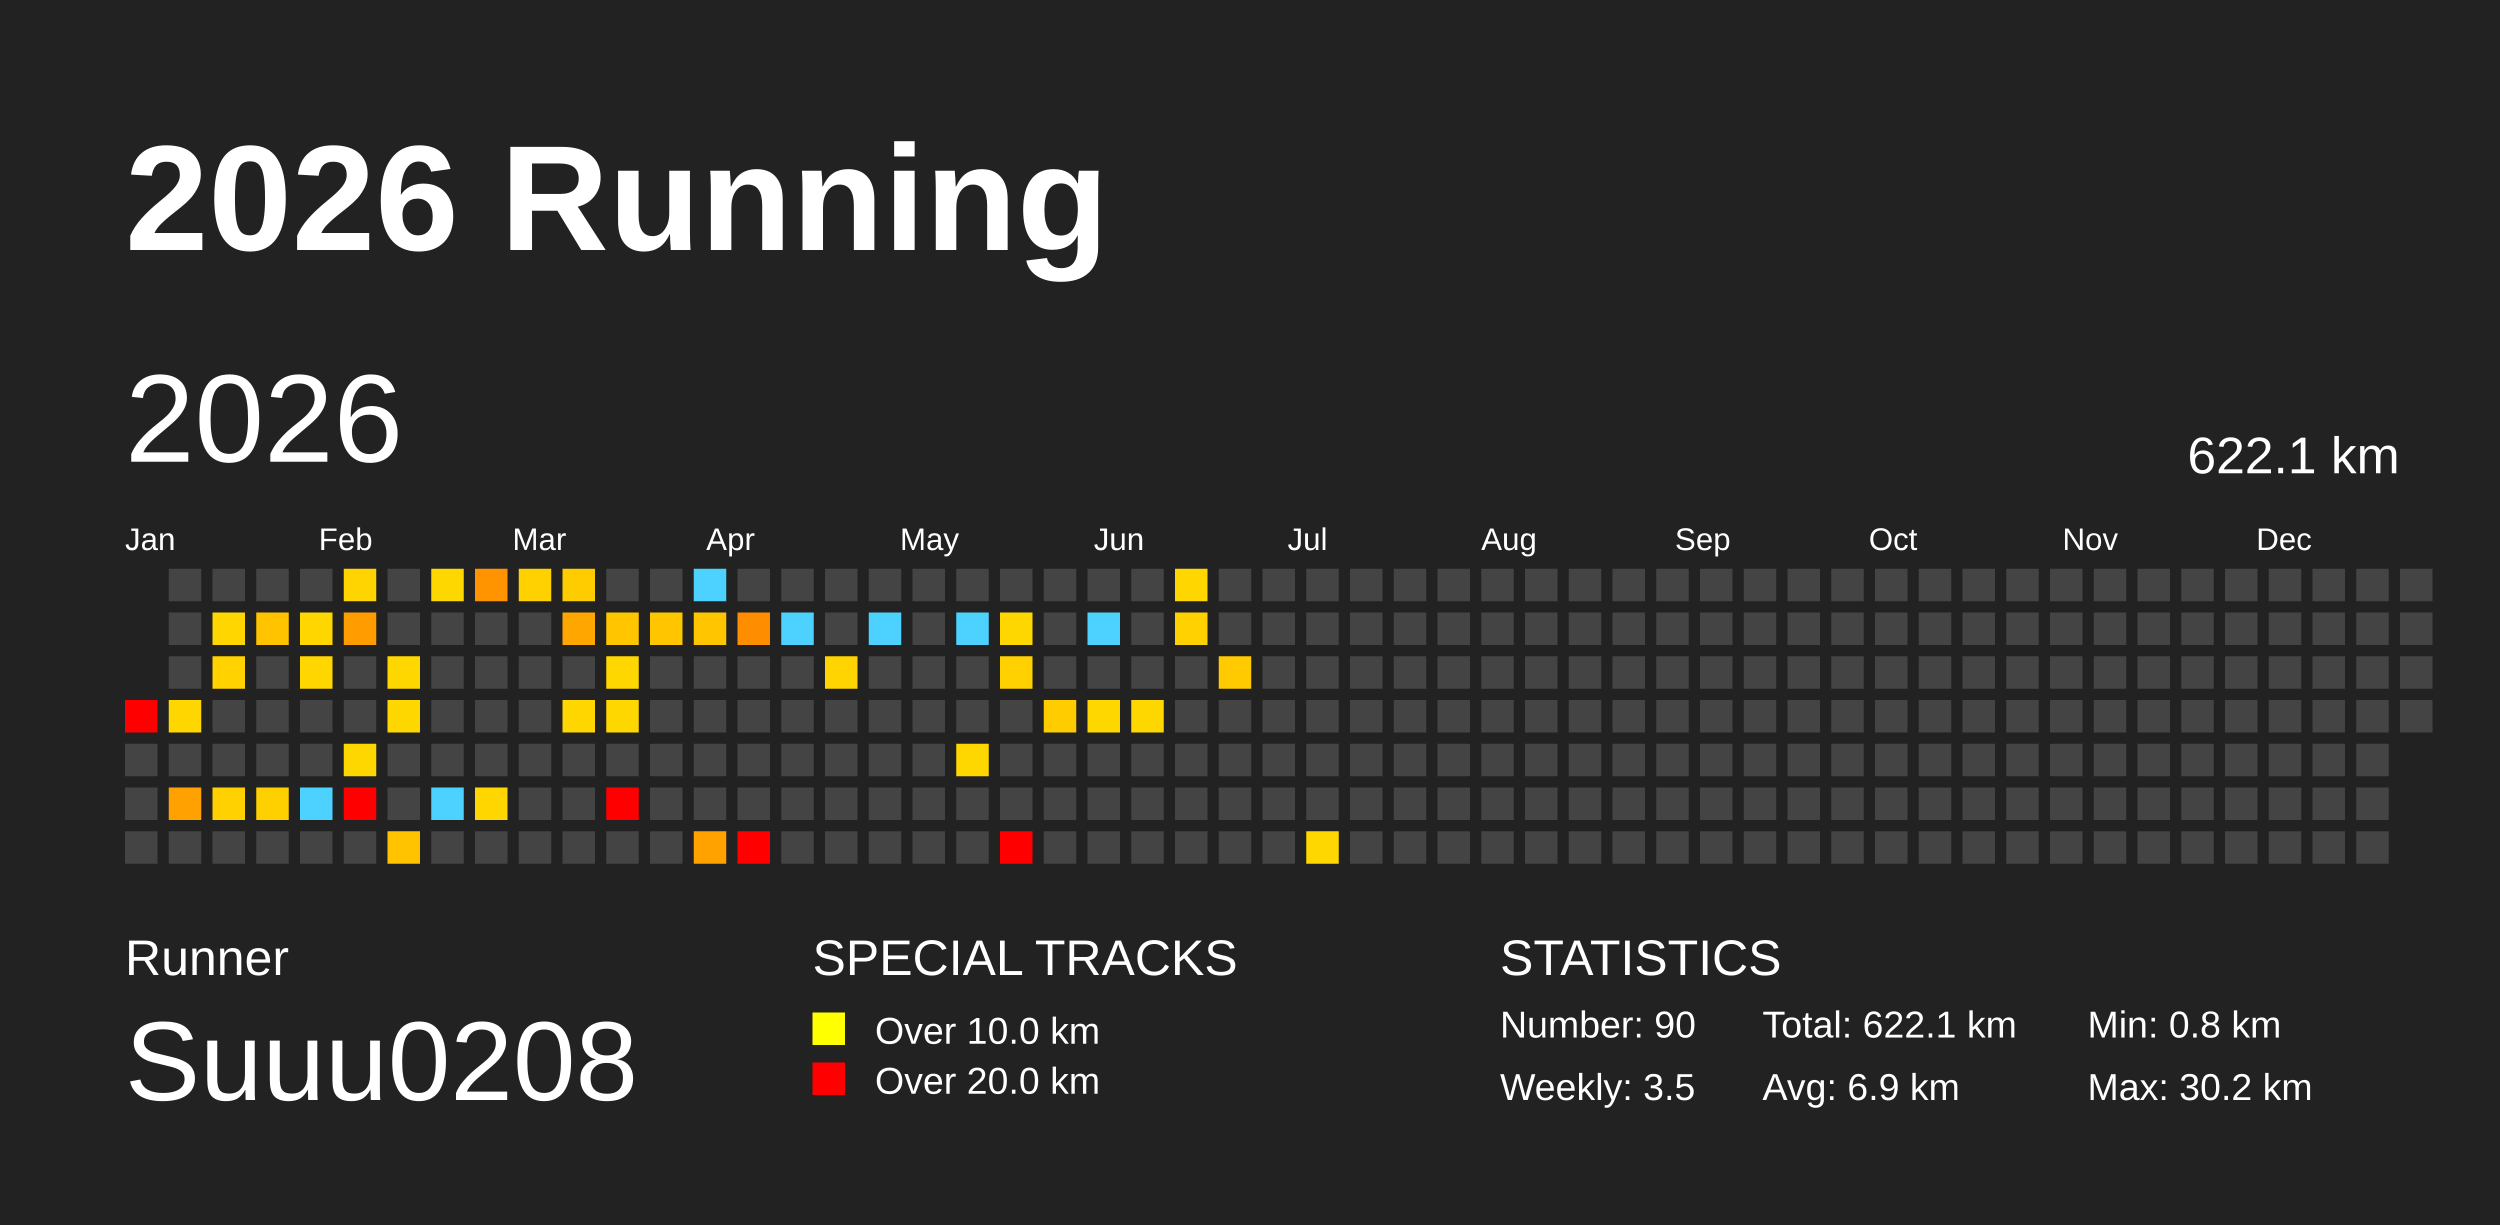
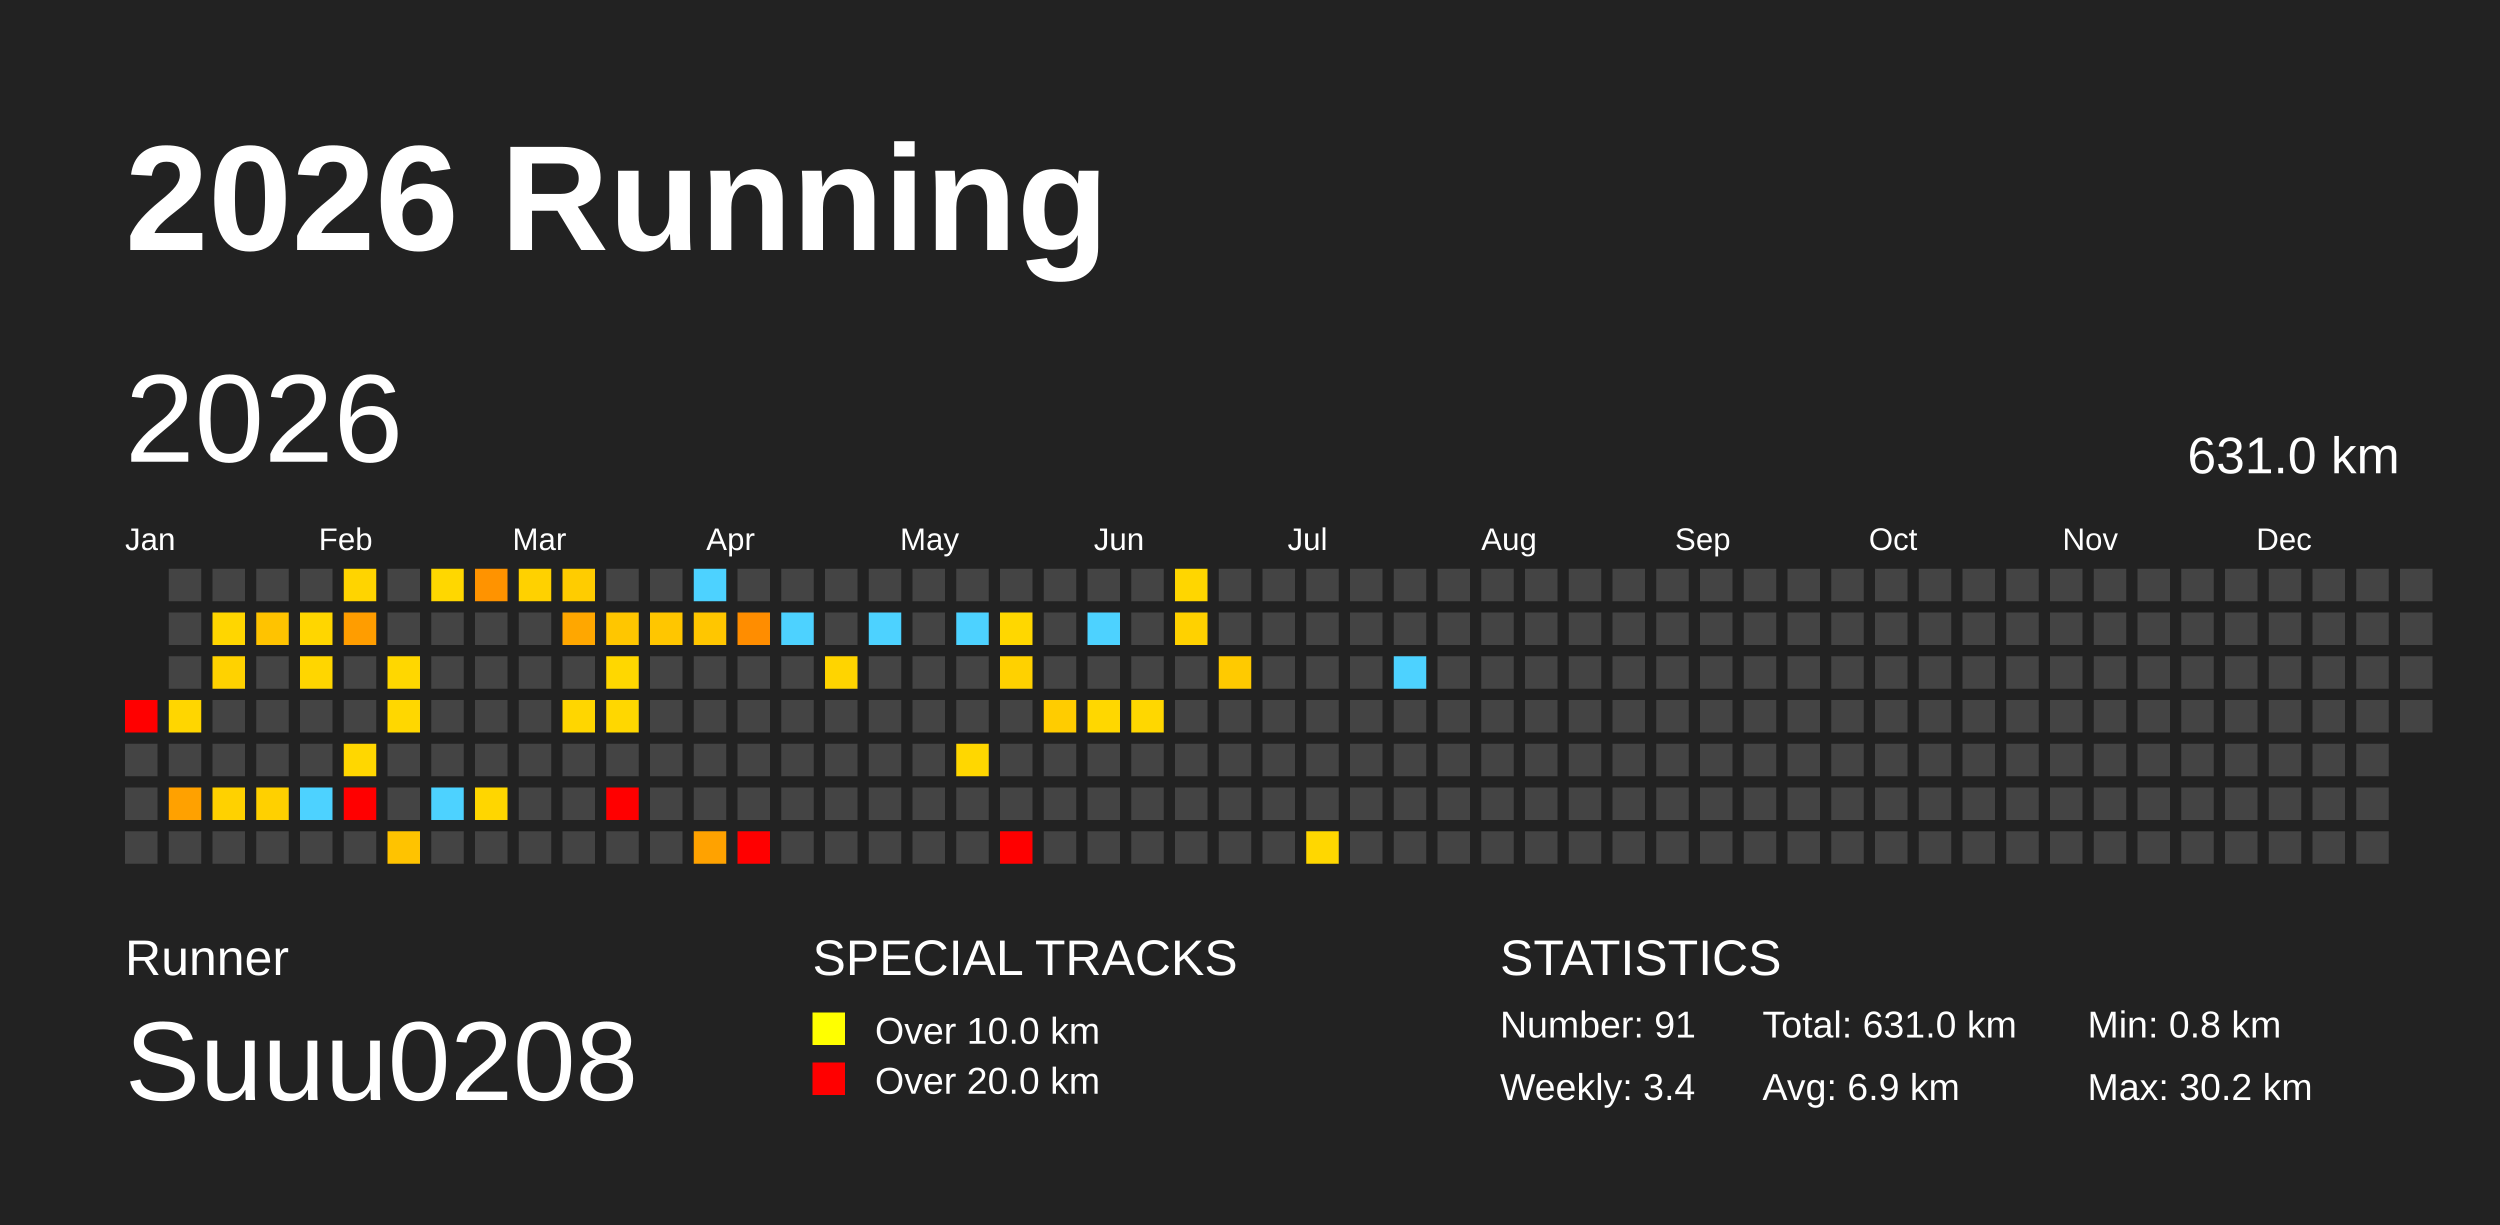
<svg xmlns="http://www.w3.org/2000/svg" baseProfile="full" height="98mm" version="1.1" viewBox="0,0,200,98" width="200mm">
  <defs />
  <rect fill="#222222" height="98" width="200" x="0" y="0" />
  <text fill="#FFFFFF" style="font-size:12px; font-family:Arial; font-weight:bold;" x="10" y="20">2026 Running</text>
  <text fill="#FFFFFF" style="font-size:4px; font-family:Arial" x="10" y="78">Runner</text>
  <text fill="#FFFFFF" style="font-size:9px; font-family:Arial" x="10" y="88">Suuu0208</text>
  <text fill="#FFFFFF" style="font-size:4px; font-family:Arial" x="65" y="78">SPECIAL TRACKS</text>
  <rect fill="yellow" height="2.6" width="2.6" x="65" y="81" />
  <text fill="#FFFFFF" style="font-size:3px; font-family:Arial" x="70" y="83.5">Over 10.0 km</text>
  <rect fill="red" height="2.6" width="2.6" x="65" y="85" />
  <text fill="#FFFFFF" style="font-size:3px; font-family:Arial" x="70" y="87.5">Over 20.0 km</text>
  <text fill="#FFFFFF" style="font-size:4px; font-family:Arial" x="120" y="78">STATISTICS</text>
-   <text fill="#FFFFFF" style="font-size:3px; font-family:Arial" x="120" y="83">Number: 90</text>
-   <text fill="#FFFFFF" style="font-size:3px; font-family:Arial" x="120" y="88">Weekly: 3.5</text>
-   <text fill="#FFFFFF" style="font-size:3px; font-family:Arial" x="141" y="83">Total: 622.1 km</text>
+   <text fill="#FFFFFF" style="font-size:3px; font-family:Arial" x="120" y="83">Number: 91</text>
+   <text fill="#FFFFFF" style="font-size:3px; font-family:Arial" x="120" y="88">Weekly: 3.4</text>
+   <text fill="#FFFFFF" style="font-size:3px; font-family:Arial" x="141" y="83">Total: 631.0 km</text>
  <text fill="#FFFFFF" style="font-size:3px; font-family:Arial" x="141" y="88">Avg: 6.9 km</text>
  <text fill="#FFFFFF" style="font-size:3px; font-family:Arial" x="167" y="83">Min: 0.8 km</text>
  <text fill="#FFFFFF" style="font-size:3px; font-family:Arial" x="167" y="88">Max: 30.2 km</text>
  <text dominant-baseline="hanging" fill="#FFFFFF" style="font-size:10.0px; font-family:Arial;" x="10" y="30">2026</text>
-   <text dominant-baseline="hanging" fill="#FFFFFF" style="font-size:4.125px; font-family:Arial;" x="175" y="35">622.1 km</text>
+   <text dominant-baseline="hanging" fill="#FFFFFF" style="font-size:4.125px; font-family:Arial;" x="175" y="35">631.0 km</text>
  <text fill="#FFFFFF" style="font-size:2.5px; font-family:Arial" x="10.0" y="44">Jan</text>
  <text fill="#FFFFFF" style="font-size:2.5px; font-family:Arial" x="25.5" y="44">Feb</text>
  <text fill="#FFFFFF" style="font-size:2.5px; font-family:Arial" x="41.0" y="44">Mar</text>
  <text fill="#FFFFFF" style="font-size:2.5px; font-family:Arial" x="56.5" y="44">Apr</text>
  <text fill="#FFFFFF" style="font-size:2.5px; font-family:Arial" x="72.0" y="44">May</text>
  <text fill="#FFFFFF" style="font-size:2.5px; font-family:Arial" x="87.5" y="44">Jun</text>
  <text fill="#FFFFFF" style="font-size:2.5px; font-family:Arial" x="103.0" y="44">Jul</text>
  <text fill="#FFFFFF" style="font-size:2.5px; font-family:Arial" x="118.5" y="44">Aug</text>
  <text fill="#FFFFFF" style="font-size:2.5px; font-family:Arial" x="134.0" y="44">Sep</text>
  <text fill="#FFFFFF" style="font-size:2.5px; font-family:Arial" x="149.5" y="44">Oct</text>
  <text fill="#FFFFFF" style="font-size:2.5px; font-family:Arial" x="165.0" y="44">Nov</text>
  <text fill="#FFFFFF" style="font-size:2.5px; font-family:Arial" x="180.5" y="44">Dec</text>
  <rect fill="red" height="2.6" width="2.6" x="10.0" y="56.0" />
  <rect fill="#444444" height="2.6" width="2.6" x="10.0" y="59.5" />
  <rect fill="#444444" height="2.6" width="2.6" x="10.0" y="63.0" />
  <rect fill="#444444" height="2.6" width="2.6" x="10.0" y="66.5" />
  <rect fill="#444444" height="2.6" width="2.6" x="13.5" y="45.5" />
  <rect fill="#444444" height="2.6" width="2.6" x="13.5" y="49.0" />
  <rect fill="#444444" height="2.6" width="2.6" x="13.5" y="52.5" />
  <rect fill="#ffd600" height="2.6" width="2.6" x="13.5" y="56.0" />
  <rect fill="#444444" height="2.6" width="2.6" x="13.5" y="59.5" />
  <rect fill="#ffa100" height="2.6" width="2.6" x="13.5" y="63.0" />
  <rect fill="#444444" height="2.6" width="2.6" x="13.5" y="66.5" />
  <rect fill="#444444" height="2.6" width="2.6" x="17.0" y="45.5" />
  <rect fill="#ffd600" height="2.6" width="2.6" x="17.0" y="49.0" />
  <rect fill="#ffd200" height="2.6" width="2.6" x="17.0" y="52.5" />
  <rect fill="#444444" height="2.6" width="2.6" x="17.0" y="56.0" />
  <rect fill="#444444" height="2.6" width="2.6" x="17.0" y="59.5" />
  <rect fill="#ffd100" height="2.6" width="2.6" x="17.0" y="63.0" />
  <rect fill="#444444" height="2.6" width="2.6" x="17.0" y="66.5" />
  <rect fill="#444444" height="2.6" width="2.6" x="20.5" y="45.5" />
  <rect fill="#ffc300" height="2.6" width="2.6" x="20.5" y="49.0" />
  <rect fill="#444444" height="2.6" width="2.6" x="20.5" y="52.5" />
  <rect fill="#444444" height="2.6" width="2.6" x="20.5" y="56.0" />
  <rect fill="#444444" height="2.6" width="2.6" x="20.5" y="59.5" />
  <rect fill="#ffd000" height="2.6" width="2.6" x="20.5" y="63.0" />
  <rect fill="#444444" height="2.6" width="2.6" x="20.5" y="66.5" />
  <rect fill="#444444" height="2.6" width="2.6" x="24.0" y="45.5" />
  <rect fill="#ffd600" height="2.6" width="2.6" x="24.0" y="49.0" />
  <rect fill="#ffd600" height="2.6" width="2.6" x="24.0" y="52.5" />
  <rect fill="#444444" height="2.6" width="2.6" x="24.0" y="56.0" />
  <rect fill="#444444" height="2.6" width="2.6" x="24.0" y="59.5" />
  <rect fill="#4dd2ff" height="2.6" width="2.6" x="24.0" y="63.0" />
  <rect fill="#444444" height="2.6" width="2.6" x="24.0" y="66.5" />
  <rect fill="#ffd400" height="2.6" width="2.6" x="27.5" y="45.5" />
  <rect fill="#ff9d00" height="2.6" width="2.6" x="27.5" y="49.0" />
  <rect fill="#444444" height="2.6" width="2.6" x="27.5" y="52.5" />
  <rect fill="#444444" height="2.6" width="2.6" x="27.5" y="56.0" />
  <rect fill="#ffd700" height="2.6" width="2.6" x="27.5" y="59.5" />
  <rect fill="red" height="2.6" width="2.6" x="27.5" y="63.0" />
  <rect fill="#444444" height="2.6" width="2.6" x="27.5" y="66.5" />
  <rect fill="#444444" height="2.6" width="2.6" x="31.0" y="45.5" />
  <rect fill="#444444" height="2.6" width="2.6" x="31.0" y="49.0" />
  <rect fill="#ffd700" height="2.6" width="2.6" x="31.0" y="52.5" />
  <rect fill="#ffd700" height="2.6" width="2.6" x="31.0" y="56.0" />
  <rect fill="#444444" height="2.6" width="2.6" x="31.0" y="59.5" />
  <rect fill="#444444" height="2.6" width="2.6" x="31.0" y="63.0" />
  <rect fill="#ffc300" height="2.6" width="2.6" x="31.0" y="66.5" />
  <rect fill="#ffd700" height="2.6" width="2.6" x="34.5" y="45.5" />
  <rect fill="#444444" height="2.6" width="2.6" x="34.5" y="49.0" />
  <rect fill="#444444" height="2.6" width="2.6" x="34.5" y="52.5" />
  <rect fill="#444444" height="2.6" width="2.6" x="34.5" y="56.0" />
  <rect fill="#444444" height="2.6" width="2.6" x="34.5" y="59.5" />
  <rect fill="#4dd2ff" height="2.6" width="2.6" x="34.5" y="63.0" />
  <rect fill="#444444" height="2.6" width="2.6" x="34.5" y="66.5" />
  <rect fill="#ff9300" height="2.6" width="2.6" x="38.0" y="45.5" />
  <rect fill="#444444" height="2.6" width="2.6" x="38.0" y="49.0" />
  <rect fill="#444444" height="2.6" width="2.6" x="38.0" y="52.5" />
  <rect fill="#444444" height="2.6" width="2.6" x="38.0" y="56.0" />
  <rect fill="#444444" height="2.6" width="2.6" x="38.0" y="59.5" />
  <rect fill="#ffd600" height="2.6" width="2.6" x="38.0" y="63.0" />
  <rect fill="#444444" height="2.6" width="2.6" x="38.0" y="66.5" />
  <rect fill="#ffd100" height="2.6" width="2.6" x="41.5" y="45.5" />
  <rect fill="#444444" height="2.6" width="2.6" x="41.5" y="49.0" />
  <rect fill="#444444" height="2.6" width="2.6" x="41.5" y="52.5" />
  <rect fill="#444444" height="2.6" width="2.6" x="41.5" y="56.0" />
  <rect fill="#444444" height="2.6" width="2.6" x="41.5" y="59.5" />
  <rect fill="#444444" height="2.6" width="2.6" x="41.5" y="63.0" />
  <rect fill="#444444" height="2.6" width="2.6" x="41.5" y="66.5" />
  <rect fill="#ffcc00" height="2.6" width="2.6" x="45.0" y="45.5" />
  <rect fill="#ffa700" height="2.6" width="2.6" x="45.0" y="49.0" />
  <rect fill="#444444" height="2.6" width="2.6" x="45.0" y="52.5" />
  <rect fill="#ffd600" height="2.6" width="2.6" x="45.0" y="56.0" />
  <rect fill="#444444" height="2.6" width="2.6" x="45.0" y="59.5" />
  <rect fill="#444444" height="2.6" width="2.6" x="45.0" y="63.0" />
  <rect fill="#444444" height="2.6" width="2.6" x="45.0" y="66.5" />
  <rect fill="#444444" height="2.6" width="2.6" x="48.5" y="45.5" />
  <rect fill="#ffc600" height="2.6" width="2.6" x="48.5" y="49.0" />
  <rect fill="#ffd700" height="2.6" width="2.6" x="48.5" y="52.5" />
  <rect fill="#ffd700" height="2.6" width="2.6" x="48.5" y="56.0" />
  <rect fill="#444444" height="2.6" width="2.6" x="48.5" y="59.5" />
  <rect fill="red" height="2.6" width="2.6" x="48.5" y="63.0" />
  <rect fill="#444444" height="2.6" width="2.6" x="48.5" y="66.5" />
  <rect fill="#444444" height="2.6" width="2.6" x="52.0" y="45.5" />
  <rect fill="#ffc600" height="2.6" width="2.6" x="52.0" y="49.0" />
  <rect fill="#444444" height="2.6" width="2.6" x="52.0" y="52.5" />
  <rect fill="#444444" height="2.6" width="2.6" x="52.0" y="56.0" />
  <rect fill="#444444" height="2.6" width="2.6" x="52.0" y="59.5" />
  <rect fill="#444444" height="2.6" width="2.6" x="52.0" y="63.0" />
  <rect fill="#444444" height="2.6" width="2.6" x="52.0" y="66.5" />
  <rect fill="#4dd2ff" height="2.6" width="2.6" x="55.5" y="45.5" />
  <rect fill="#ffc600" height="2.6" width="2.6" x="55.5" y="49.0" />
  <rect fill="#444444" height="2.6" width="2.6" x="55.5" y="52.5" />
  <rect fill="#444444" height="2.6" width="2.6" x="55.5" y="56.0" />
  <rect fill="#444444" height="2.6" width="2.6" x="55.5" y="59.5" />
  <rect fill="#444444" height="2.6" width="2.6" x="55.5" y="63.0" />
  <rect fill="#ffa200" height="2.6" width="2.6" x="55.5" y="66.5" />
  <rect fill="#444444" height="2.6" width="2.6" x="59.0" y="45.5" />
  <rect fill="#ff8d00" height="2.6" width="2.6" x="59.0" y="49.0" />
  <rect fill="#444444" height="2.6" width="2.6" x="59.0" y="52.5" />
  <rect fill="#444444" height="2.6" width="2.6" x="59.0" y="56.0" />
  <rect fill="#444444" height="2.6" width="2.6" x="59.0" y="59.5" />
  <rect fill="#444444" height="2.6" width="2.6" x="59.0" y="63.0" />
  <rect fill="red" height="2.6" width="2.6" x="59.0" y="66.5" />
  <rect fill="#444444" height="2.6" width="2.6" x="62.5" y="45.5" />
  <rect fill="#4dd2ff" height="2.6" width="2.6" x="62.5" y="49.0" />
  <rect fill="#444444" height="2.6" width="2.6" x="62.5" y="52.5" />
  <rect fill="#444444" height="2.6" width="2.6" x="62.5" y="56.0" />
  <rect fill="#444444" height="2.6" width="2.6" x="62.5" y="59.5" />
  <rect fill="#444444" height="2.6" width="2.6" x="62.5" y="63.0" />
  <rect fill="#444444" height="2.6" width="2.6" x="62.5" y="66.5" />
  <rect fill="#444444" height="2.6" width="2.6" x="66.0" y="45.5" />
  <rect fill="#444444" height="2.6" width="2.6" x="66.0" y="49.0" />
  <rect fill="#ffd400" height="2.6" width="2.6" x="66.0" y="52.5" />
  <rect fill="#444444" height="2.6" width="2.6" x="66.0" y="56.0" />
  <rect fill="#444444" height="2.6" width="2.6" x="66.0" y="59.5" />
  <rect fill="#444444" height="2.6" width="2.6" x="66.0" y="63.0" />
  <rect fill="#444444" height="2.6" width="2.6" x="66.0" y="66.5" />
  <rect fill="#444444" height="2.6" width="2.6" x="69.5" y="45.5" />
  <rect fill="#4dd2ff" height="2.6" width="2.6" x="69.5" y="49.0" />
  <rect fill="#444444" height="2.6" width="2.6" x="69.5" y="52.5" />
  <rect fill="#444444" height="2.6" width="2.6" x="69.5" y="56.0" />
  <rect fill="#444444" height="2.6" width="2.6" x="69.5" y="59.5" />
  <rect fill="#444444" height="2.6" width="2.6" x="69.5" y="63.0" />
  <rect fill="#444444" height="2.6" width="2.6" x="69.5" y="66.5" />
  <rect fill="#444444" height="2.6" width="2.6" x="73.0" y="45.5" />
  <rect fill="#444444" height="2.6" width="2.6" x="73.0" y="49.0" />
  <rect fill="#444444" height="2.6" width="2.6" x="73.0" y="52.5" />
  <rect fill="#444444" height="2.6" width="2.6" x="73.0" y="56.0" />
  <rect fill="#444444" height="2.6" width="2.6" x="73.0" y="59.5" />
  <rect fill="#444444" height="2.6" width="2.6" x="73.0" y="63.0" />
  <rect fill="#444444" height="2.6" width="2.6" x="73.0" y="66.5" />
  <rect fill="#444444" height="2.6" width="2.6" x="76.5" y="45.5" />
  <rect fill="#4dd2ff" height="2.6" width="2.6" x="76.5" y="49.0" />
  <rect fill="#444444" height="2.6" width="2.6" x="76.5" y="52.5" />
  <rect fill="#444444" height="2.6" width="2.6" x="76.5" y="56.0" />
  <rect fill="#ffd700" height="2.6" width="2.6" x="76.5" y="59.5" />
  <rect fill="#444444" height="2.6" width="2.6" x="76.5" y="63.0" />
  <rect fill="#444444" height="2.6" width="2.6" x="76.5" y="66.5" />
  <rect fill="#444444" height="2.6" width="2.6" x="80.0" y="45.5" />
  <rect fill="#ffd700" height="2.6" width="2.6" x="80.0" y="49.0" />
  <rect fill="#ffd100" height="2.6" width="2.6" x="80.0" y="52.5" />
  <rect fill="#444444" height="2.6" width="2.6" x="80.0" y="56.0" />
  <rect fill="#444444" height="2.6" width="2.6" x="80.0" y="59.5" />
  <rect fill="#444444" height="2.6" width="2.6" x="80.0" y="63.0" />
  <rect fill="red" height="2.6" width="2.6" x="80.0" y="66.5" />
  <rect fill="#444444" height="2.6" width="2.6" x="83.5" y="45.5" />
  <rect fill="#444444" height="2.6" width="2.6" x="83.5" y="49.0" />
  <rect fill="#444444" height="2.6" width="2.6" x="83.5" y="52.5" />
  <rect fill="#ffcc00" height="2.6" width="2.6" x="83.5" y="56.0" />
  <rect fill="#444444" height="2.6" width="2.6" x="83.5" y="59.5" />
  <rect fill="#444444" height="2.6" width="2.6" x="83.5" y="63.0" />
  <rect fill="#444444" height="2.6" width="2.6" x="83.5" y="66.5" />
  <rect fill="#444444" height="2.6" width="2.6" x="87.0" y="45.5" />
  <rect fill="#4dd2ff" height="2.6" width="2.6" x="87.0" y="49.0" />
  <rect fill="#444444" height="2.6" width="2.6" x="87.0" y="52.5" />
  <rect fill="#ffd700" height="2.6" width="2.6" x="87.0" y="56.0" />
  <rect fill="#444444" height="2.6" width="2.6" x="87.0" y="59.5" />
  <rect fill="#444444" height="2.6" width="2.6" x="87.0" y="63.0" />
  <rect fill="#444444" height="2.6" width="2.6" x="87.0" y="66.5" />
  <rect fill="#444444" height="2.6" width="2.6" x="90.5" y="45.5" />
  <rect fill="#444444" height="2.6" width="2.6" x="90.5" y="49.0" />
  <rect fill="#444444" height="2.6" width="2.6" x="90.5" y="52.5" />
  <rect fill="#ffd700" height="2.6" width="2.6" x="90.5" y="56.0" />
  <rect fill="#444444" height="2.6" width="2.6" x="90.5" y="59.5" />
  <rect fill="#444444" height="2.6" width="2.6" x="90.5" y="63.0" />
  <rect fill="#444444" height="2.6" width="2.6" x="90.5" y="66.5" />
  <rect fill="#ffd600" height="2.6" width="2.6" x="94.0" y="45.5" />
  <rect fill="#ffd100" height="2.6" width="2.6" x="94.0" y="49.0" />
  <rect fill="#444444" height="2.6" width="2.6" x="94.0" y="52.5" />
  <rect fill="#444444" height="2.6" width="2.6" x="94.0" y="56.0" />
  <rect fill="#444444" height="2.6" width="2.6" x="94.0" y="59.5" />
  <rect fill="#444444" height="2.6" width="2.6" x="94.0" y="63.0" />
  <rect fill="#444444" height="2.6" width="2.6" x="94.0" y="66.5" />
  <rect fill="#444444" height="2.6" width="2.6" x="97.5" y="45.5" />
  <rect fill="#444444" height="2.6" width="2.6" x="97.5" y="49.0" />
  <rect fill="#ffca00" height="2.6" width="2.6" x="97.5" y="52.5" />
  <rect fill="#444444" height="2.6" width="2.6" x="97.5" y="56.0" />
  <rect fill="#444444" height="2.6" width="2.6" x="97.5" y="59.5" />
  <rect fill="#444444" height="2.6" width="2.6" x="97.5" y="63.0" />
  <rect fill="#444444" height="2.6" width="2.6" x="97.5" y="66.5" />
  <rect fill="#444444" height="2.6" width="2.6" x="101.0" y="45.5" />
  <rect fill="#444444" height="2.6" width="2.6" x="101.0" y="49.0" />
  <rect fill="#444444" height="2.6" width="2.6" x="101.0" y="52.5" />
  <rect fill="#444444" height="2.6" width="2.6" x="101.0" y="56.0" />
  <rect fill="#444444" height="2.6" width="2.6" x="101.0" y="59.5" />
  <rect fill="#444444" height="2.6" width="2.6" x="101.0" y="63.0" />
  <rect fill="#444444" height="2.6" width="2.6" x="101.0" y="66.5" />
  <rect fill="#444444" height="2.6" width="2.6" x="104.5" y="45.5" />
  <rect fill="#444444" height="2.6" width="2.6" x="104.5" y="49.0" />
  <rect fill="#444444" height="2.6" width="2.6" x="104.5" y="52.5" />
  <rect fill="#444444" height="2.6" width="2.6" x="104.5" y="56.0" />
  <rect fill="#444444" height="2.6" width="2.6" x="104.5" y="59.5" />
  <rect fill="#444444" height="2.6" width="2.6" x="104.5" y="63.0" />
  <rect fill="#ffd700" height="2.6" width="2.6" x="104.5" y="66.5" />
  <rect fill="#444444" height="2.6" width="2.6" x="108.0" y="45.5" />
  <rect fill="#444444" height="2.6" width="2.6" x="108.0" y="49.0" />
  <rect fill="#444444" height="2.6" width="2.6" x="108.0" y="52.5" />
  <rect fill="#444444" height="2.6" width="2.6" x="108.0" y="56.0" />
  <rect fill="#444444" height="2.6" width="2.6" x="108.0" y="59.5" />
  <rect fill="#444444" height="2.6" width="2.6" x="108.0" y="63.0" />
  <rect fill="#444444" height="2.6" width="2.6" x="108.0" y="66.5" />
  <rect fill="#444444" height="2.6" width="2.6" x="111.5" y="45.5" />
  <rect fill="#444444" height="2.6" width="2.6" x="111.5" y="49.0" />
-   <rect fill="#444444" height="2.6" width="2.6" x="111.5" y="52.5" />
+   <rect fill="#4dd2ff" height="2.6" width="2.6" x="111.5" y="52.5" />
  <rect fill="#444444" height="2.6" width="2.6" x="111.5" y="56.0" />
  <rect fill="#444444" height="2.6" width="2.6" x="111.5" y="59.5" />
  <rect fill="#444444" height="2.6" width="2.6" x="111.5" y="63.0" />
  <rect fill="#444444" height="2.6" width="2.6" x="111.5" y="66.5" />
  <rect fill="#444444" height="2.6" width="2.6" x="115.0" y="45.5" />
  <rect fill="#444444" height="2.6" width="2.6" x="115.0" y="49.0" />
  <rect fill="#444444" height="2.6" width="2.6" x="115.0" y="52.5" />
  <rect fill="#444444" height="2.6" width="2.6" x="115.0" y="56.0" />
  <rect fill="#444444" height="2.6" width="2.6" x="115.0" y="59.5" />
  <rect fill="#444444" height="2.6" width="2.6" x="115.0" y="63.0" />
  <rect fill="#444444" height="2.6" width="2.6" x="115.0" y="66.5" />
  <rect fill="#444444" height="2.6" width="2.6" x="118.5" y="45.5" />
  <rect fill="#444444" height="2.6" width="2.6" x="118.5" y="49.0" />
  <rect fill="#444444" height="2.6" width="2.6" x="118.5" y="52.5" />
  <rect fill="#444444" height="2.6" width="2.6" x="118.5" y="56.0" />
  <rect fill="#444444" height="2.6" width="2.6" x="118.5" y="59.5" />
  <rect fill="#444444" height="2.6" width="2.6" x="118.5" y="63.0" />
  <rect fill="#444444" height="2.6" width="2.6" x="118.5" y="66.5" />
  <rect fill="#444444" height="2.6" width="2.6" x="122.0" y="45.5" />
  <rect fill="#444444" height="2.6" width="2.6" x="122.0" y="49.0" />
  <rect fill="#444444" height="2.6" width="2.6" x="122.0" y="52.5" />
  <rect fill="#444444" height="2.6" width="2.6" x="122.0" y="56.0" />
  <rect fill="#444444" height="2.6" width="2.6" x="122.0" y="59.5" />
  <rect fill="#444444" height="2.6" width="2.6" x="122.0" y="63.0" />
  <rect fill="#444444" height="2.6" width="2.6" x="122.0" y="66.5" />
  <rect fill="#444444" height="2.6" width="2.6" x="125.5" y="45.5" />
  <rect fill="#444444" height="2.6" width="2.6" x="125.5" y="49.0" />
  <rect fill="#444444" height="2.6" width="2.6" x="125.5" y="52.5" />
  <rect fill="#444444" height="2.6" width="2.6" x="125.5" y="56.0" />
  <rect fill="#444444" height="2.6" width="2.6" x="125.5" y="59.5" />
  <rect fill="#444444" height="2.6" width="2.6" x="125.5" y="63.0" />
  <rect fill="#444444" height="2.6" width="2.6" x="125.5" y="66.5" />
  <rect fill="#444444" height="2.6" width="2.6" x="129.0" y="45.5" />
  <rect fill="#444444" height="2.6" width="2.6" x="129.0" y="49.0" />
  <rect fill="#444444" height="2.6" width="2.6" x="129.0" y="52.5" />
  <rect fill="#444444" height="2.6" width="2.6" x="129.0" y="56.0" />
  <rect fill="#444444" height="2.6" width="2.6" x="129.0" y="59.5" />
  <rect fill="#444444" height="2.6" width="2.6" x="129.0" y="63.0" />
  <rect fill="#444444" height="2.6" width="2.6" x="129.0" y="66.5" />
  <rect fill="#444444" height="2.6" width="2.6" x="132.5" y="45.5" />
  <rect fill="#444444" height="2.6" width="2.6" x="132.5" y="49.0" />
  <rect fill="#444444" height="2.6" width="2.6" x="132.5" y="52.5" />
  <rect fill="#444444" height="2.6" width="2.6" x="132.5" y="56.0" />
  <rect fill="#444444" height="2.6" width="2.6" x="132.5" y="59.5" />
  <rect fill="#444444" height="2.6" width="2.6" x="132.5" y="63.0" />
  <rect fill="#444444" height="2.6" width="2.6" x="132.5" y="66.5" />
  <rect fill="#444444" height="2.6" width="2.6" x="136.0" y="45.5" />
  <rect fill="#444444" height="2.6" width="2.6" x="136.0" y="49.0" />
  <rect fill="#444444" height="2.6" width="2.6" x="136.0" y="52.5" />
  <rect fill="#444444" height="2.6" width="2.6" x="136.0" y="56.0" />
  <rect fill="#444444" height="2.6" width="2.6" x="136.0" y="59.5" />
  <rect fill="#444444" height="2.6" width="2.6" x="136.0" y="63.0" />
  <rect fill="#444444" height="2.6" width="2.6" x="136.0" y="66.5" />
  <rect fill="#444444" height="2.6" width="2.6" x="139.5" y="45.5" />
  <rect fill="#444444" height="2.6" width="2.6" x="139.5" y="49.0" />
  <rect fill="#444444" height="2.6" width="2.6" x="139.5" y="52.5" />
  <rect fill="#444444" height="2.6" width="2.6" x="139.5" y="56.0" />
  <rect fill="#444444" height="2.6" width="2.6" x="139.5" y="59.5" />
  <rect fill="#444444" height="2.6" width="2.6" x="139.5" y="63.0" />
  <rect fill="#444444" height="2.6" width="2.6" x="139.5" y="66.5" />
  <rect fill="#444444" height="2.6" width="2.6" x="143.0" y="45.5" />
  <rect fill="#444444" height="2.6" width="2.6" x="143.0" y="49.0" />
  <rect fill="#444444" height="2.6" width="2.6" x="143.0" y="52.5" />
  <rect fill="#444444" height="2.6" width="2.6" x="143.0" y="56.0" />
  <rect fill="#444444" height="2.6" width="2.6" x="143.0" y="59.5" />
  <rect fill="#444444" height="2.6" width="2.6" x="143.0" y="63.0" />
  <rect fill="#444444" height="2.6" width="2.6" x="143.0" y="66.5" />
  <rect fill="#444444" height="2.6" width="2.6" x="146.5" y="45.5" />
  <rect fill="#444444" height="2.6" width="2.6" x="146.5" y="49.0" />
  <rect fill="#444444" height="2.6" width="2.6" x="146.5" y="52.5" />
  <rect fill="#444444" height="2.6" width="2.6" x="146.5" y="56.0" />
  <rect fill="#444444" height="2.6" width="2.6" x="146.5" y="59.5" />
  <rect fill="#444444" height="2.6" width="2.6" x="146.5" y="63.0" />
  <rect fill="#444444" height="2.6" width="2.6" x="146.5" y="66.5" />
  <rect fill="#444444" height="2.6" width="2.6" x="150.0" y="45.5" />
  <rect fill="#444444" height="2.6" width="2.6" x="150.0" y="49.0" />
  <rect fill="#444444" height="2.6" width="2.6" x="150.0" y="52.5" />
  <rect fill="#444444" height="2.6" width="2.6" x="150.0" y="56.0" />
  <rect fill="#444444" height="2.6" width="2.6" x="150.0" y="59.5" />
  <rect fill="#444444" height="2.6" width="2.6" x="150.0" y="63.0" />
  <rect fill="#444444" height="2.6" width="2.6" x="150.0" y="66.5" />
  <rect fill="#444444" height="2.6" width="2.6" x="153.5" y="45.5" />
  <rect fill="#444444" height="2.6" width="2.6" x="153.5" y="49.0" />
  <rect fill="#444444" height="2.6" width="2.6" x="153.5" y="52.5" />
  <rect fill="#444444" height="2.6" width="2.6" x="153.5" y="56.0" />
  <rect fill="#444444" height="2.6" width="2.6" x="153.5" y="59.5" />
  <rect fill="#444444" height="2.6" width="2.6" x="153.5" y="63.0" />
  <rect fill="#444444" height="2.6" width="2.6" x="153.5" y="66.5" />
  <rect fill="#444444" height="2.6" width="2.6" x="157.0" y="45.5" />
  <rect fill="#444444" height="2.6" width="2.6" x="157.0" y="49.0" />
  <rect fill="#444444" height="2.6" width="2.6" x="157.0" y="52.5" />
  <rect fill="#444444" height="2.6" width="2.6" x="157.0" y="56.0" />
  <rect fill="#444444" height="2.6" width="2.6" x="157.0" y="59.5" />
  <rect fill="#444444" height="2.6" width="2.6" x="157.0" y="63.0" />
  <rect fill="#444444" height="2.6" width="2.6" x="157.0" y="66.5" />
  <rect fill="#444444" height="2.6" width="2.6" x="160.5" y="45.5" />
  <rect fill="#444444" height="2.6" width="2.6" x="160.5" y="49.0" />
  <rect fill="#444444" height="2.6" width="2.6" x="160.5" y="52.5" />
  <rect fill="#444444" height="2.6" width="2.6" x="160.5" y="56.0" />
  <rect fill="#444444" height="2.6" width="2.6" x="160.5" y="59.5" />
  <rect fill="#444444" height="2.6" width="2.6" x="160.5" y="63.0" />
  <rect fill="#444444" height="2.6" width="2.6" x="160.5" y="66.5" />
  <rect fill="#444444" height="2.6" width="2.6" x="164.0" y="45.5" />
  <rect fill="#444444" height="2.6" width="2.6" x="164.0" y="49.0" />
  <rect fill="#444444" height="2.6" width="2.6" x="164.0" y="52.5" />
  <rect fill="#444444" height="2.6" width="2.6" x="164.0" y="56.0" />
  <rect fill="#444444" height="2.6" width="2.6" x="164.0" y="59.5" />
  <rect fill="#444444" height="2.6" width="2.6" x="164.0" y="63.0" />
  <rect fill="#444444" height="2.6" width="2.6" x="164.0" y="66.5" />
  <rect fill="#444444" height="2.6" width="2.6" x="167.5" y="45.5" />
  <rect fill="#444444" height="2.6" width="2.6" x="167.5" y="49.0" />
  <rect fill="#444444" height="2.6" width="2.6" x="167.5" y="52.5" />
  <rect fill="#444444" height="2.6" width="2.6" x="167.5" y="56.0" />
  <rect fill="#444444" height="2.6" width="2.6" x="167.5" y="59.5" />
  <rect fill="#444444" height="2.6" width="2.6" x="167.5" y="63.0" />
  <rect fill="#444444" height="2.6" width="2.6" x="167.5" y="66.5" />
  <rect fill="#444444" height="2.6" width="2.6" x="171.0" y="45.5" />
  <rect fill="#444444" height="2.6" width="2.6" x="171.0" y="49.0" />
  <rect fill="#444444" height="2.6" width="2.6" x="171.0" y="52.5" />
  <rect fill="#444444" height="2.6" width="2.6" x="171.0" y="56.0" />
  <rect fill="#444444" height="2.6" width="2.6" x="171.0" y="59.5" />
  <rect fill="#444444" height="2.6" width="2.6" x="171.0" y="63.0" />
  <rect fill="#444444" height="2.6" width="2.6" x="171.0" y="66.5" />
  <rect fill="#444444" height="2.6" width="2.6" x="174.5" y="45.5" />
  <rect fill="#444444" height="2.6" width="2.6" x="174.5" y="49.0" />
  <rect fill="#444444" height="2.6" width="2.6" x="174.5" y="52.5" />
  <rect fill="#444444" height="2.6" width="2.6" x="174.5" y="56.0" />
  <rect fill="#444444" height="2.6" width="2.6" x="174.5" y="59.5" />
  <rect fill="#444444" height="2.6" width="2.6" x="174.5" y="63.0" />
  <rect fill="#444444" height="2.6" width="2.6" x="174.5" y="66.5" />
  <rect fill="#444444" height="2.6" width="2.6" x="178.0" y="45.5" />
  <rect fill="#444444" height="2.6" width="2.6" x="178.0" y="49.0" />
  <rect fill="#444444" height="2.6" width="2.6" x="178.0" y="52.5" />
  <rect fill="#444444" height="2.6" width="2.6" x="178.0" y="56.0" />
  <rect fill="#444444" height="2.6" width="2.6" x="178.0" y="59.5" />
  <rect fill="#444444" height="2.6" width="2.6" x="178.0" y="63.0" />
  <rect fill="#444444" height="2.6" width="2.6" x="178.0" y="66.5" />
  <rect fill="#444444" height="2.6" width="2.6" x="181.5" y="45.5" />
  <rect fill="#444444" height="2.6" width="2.6" x="181.5" y="49.0" />
  <rect fill="#444444" height="2.6" width="2.6" x="181.5" y="52.5" />
  <rect fill="#444444" height="2.6" width="2.6" x="181.5" y="56.0" />
  <rect fill="#444444" height="2.6" width="2.6" x="181.5" y="59.5" />
  <rect fill="#444444" height="2.6" width="2.6" x="181.5" y="63.0" />
  <rect fill="#444444" height="2.6" width="2.6" x="181.5" y="66.5" />
  <rect fill="#444444" height="2.6" width="2.6" x="185.0" y="45.5" />
  <rect fill="#444444" height="2.6" width="2.6" x="185.0" y="49.0" />
  <rect fill="#444444" height="2.6" width="2.6" x="185.0" y="52.5" />
  <rect fill="#444444" height="2.6" width="2.6" x="185.0" y="56.0" />
  <rect fill="#444444" height="2.6" width="2.6" x="185.0" y="59.5" />
  <rect fill="#444444" height="2.6" width="2.6" x="185.0" y="63.0" />
  <rect fill="#444444" height="2.6" width="2.6" x="185.0" y="66.5" />
  <rect fill="#444444" height="2.6" width="2.6" x="188.5" y="45.5" />
  <rect fill="#444444" height="2.6" width="2.6" x="188.5" y="49.0" />
  <rect fill="#444444" height="2.6" width="2.6" x="188.5" y="52.5" />
  <rect fill="#444444" height="2.6" width="2.6" x="188.5" y="56.0" />
  <rect fill="#444444" height="2.6" width="2.6" x="188.5" y="59.5" />
  <rect fill="#444444" height="2.6" width="2.6" x="188.5" y="63.0" />
  <rect fill="#444444" height="2.6" width="2.6" x="188.5" y="66.5" />
  <rect fill="#444444" height="2.6" width="2.6" x="192.0" y="45.5" />
  <rect fill="#444444" height="2.6" width="2.6" x="192.0" y="49.0" />
  <rect fill="#444444" height="2.6" width="2.6" x="192.0" y="52.5" />
  <rect fill="#444444" height="2.6" width="2.6" x="192.0" y="56.0" />
</svg>
